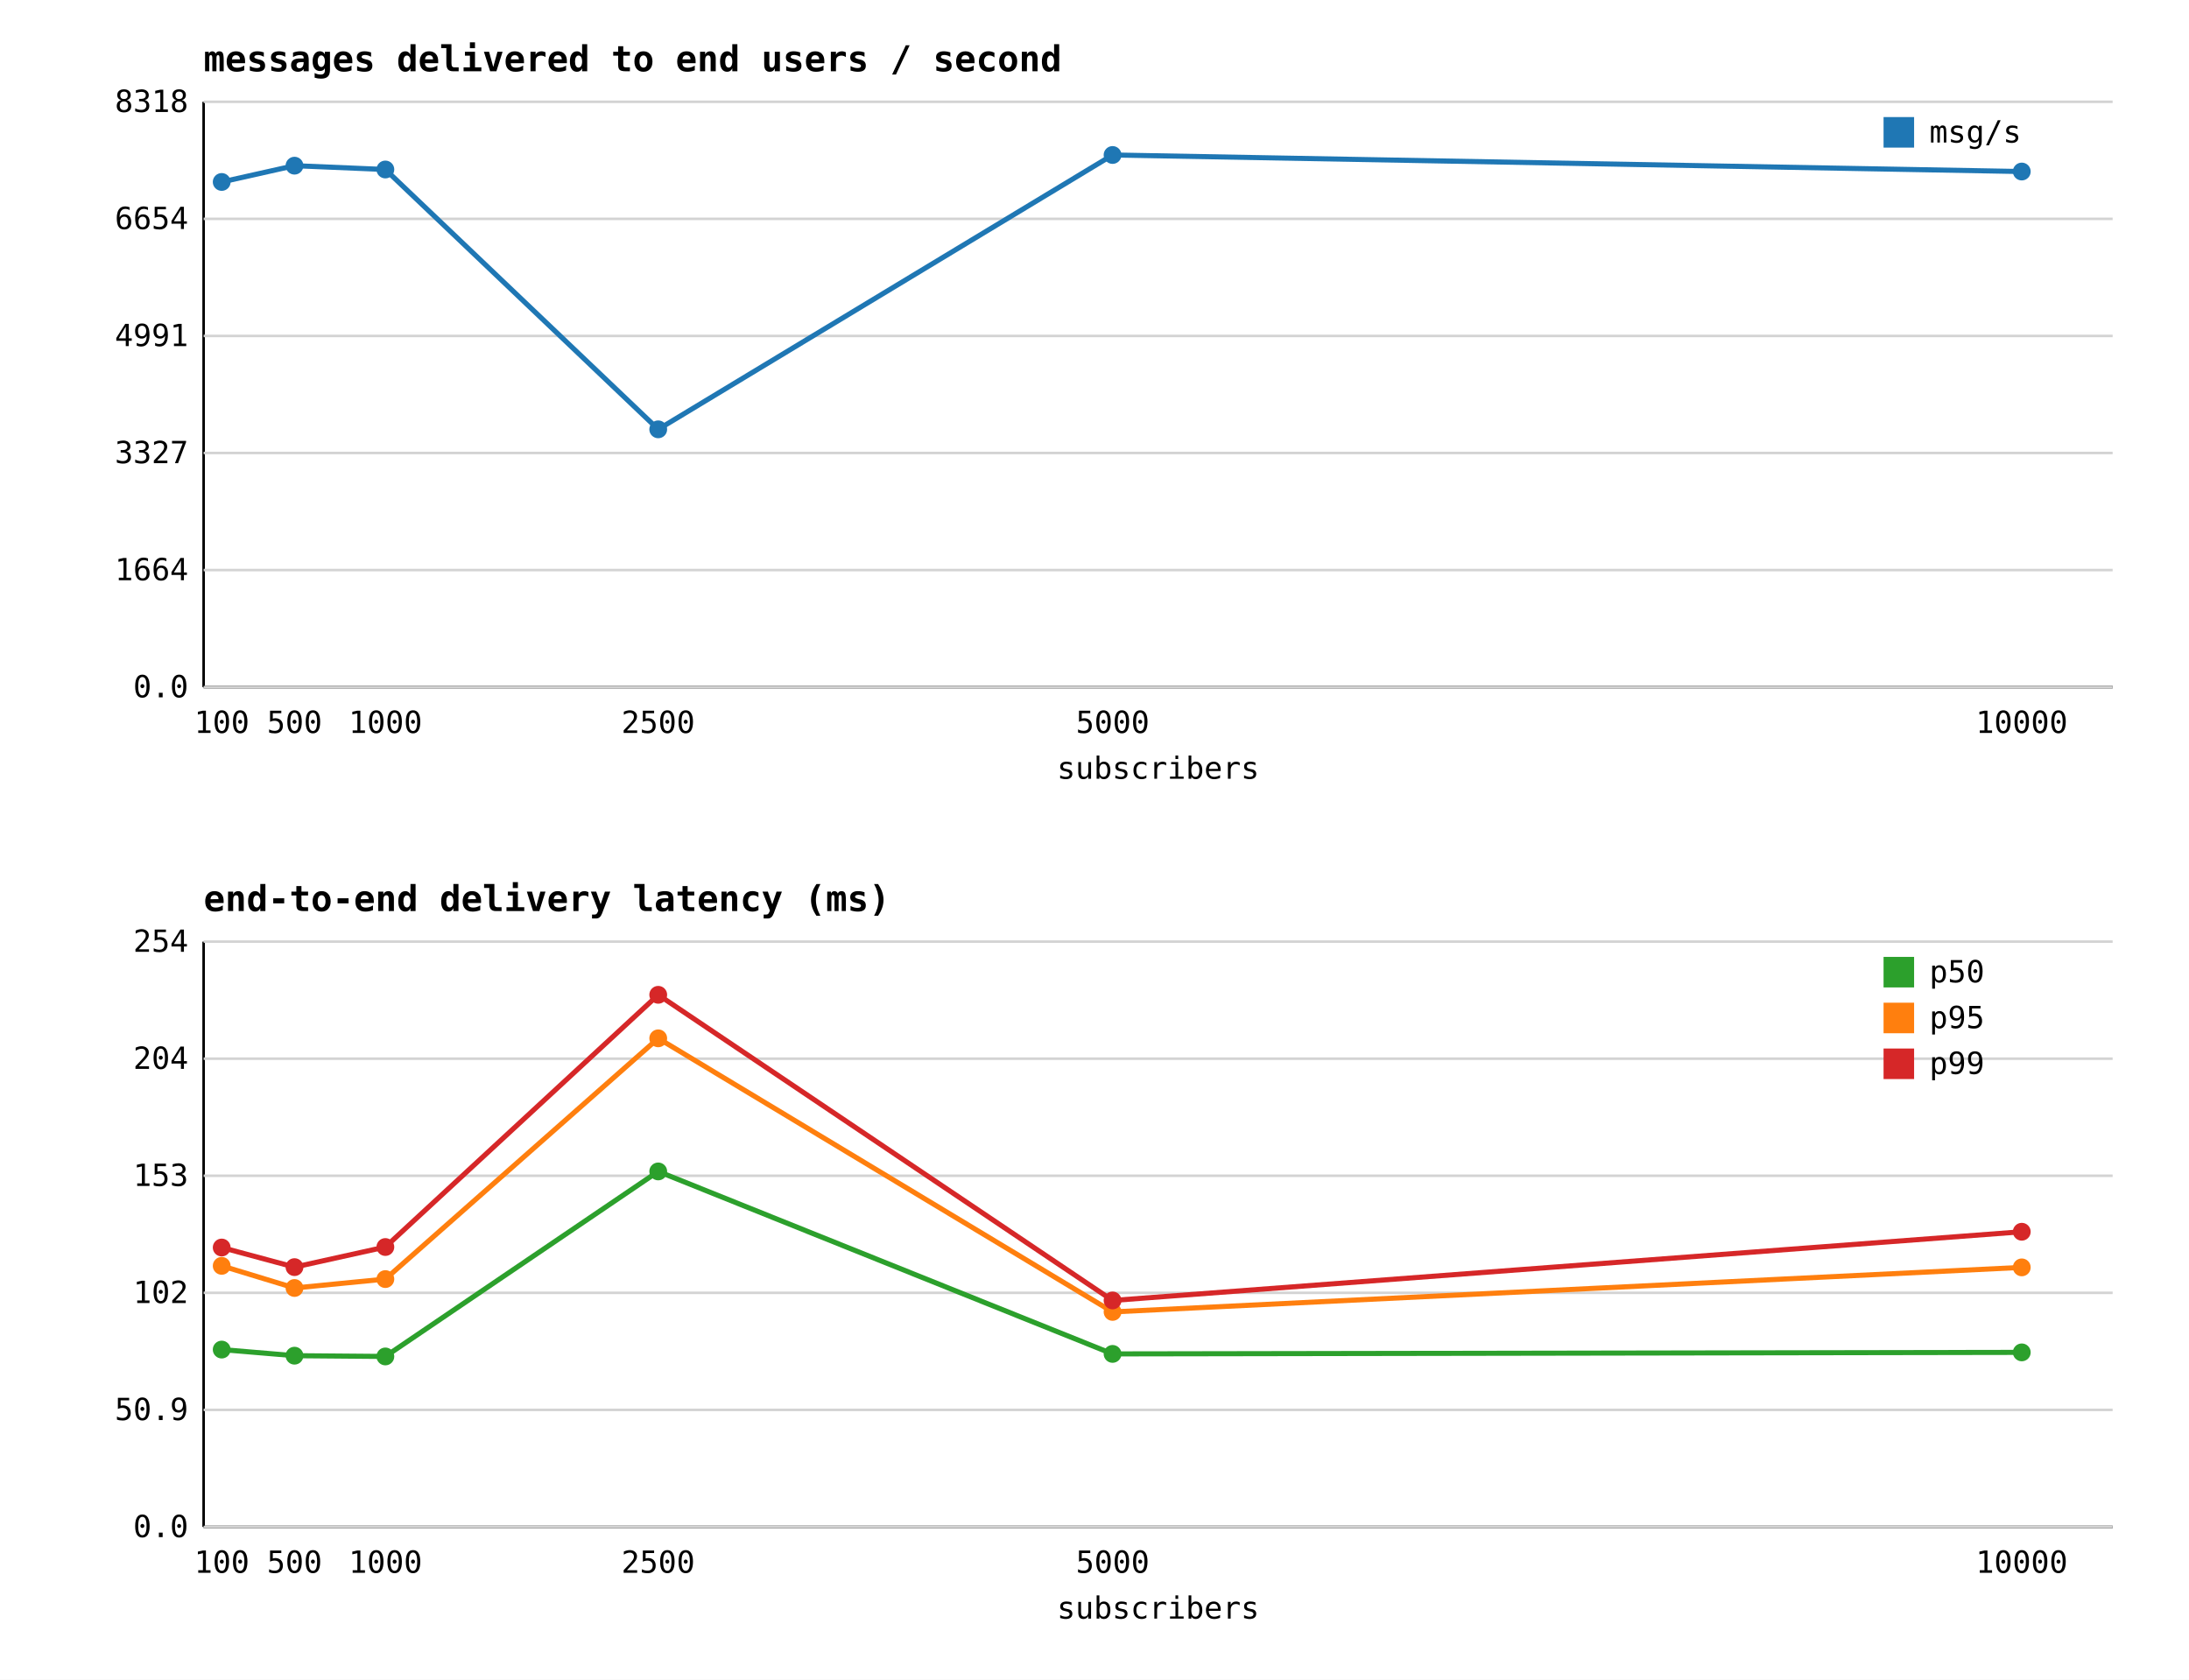
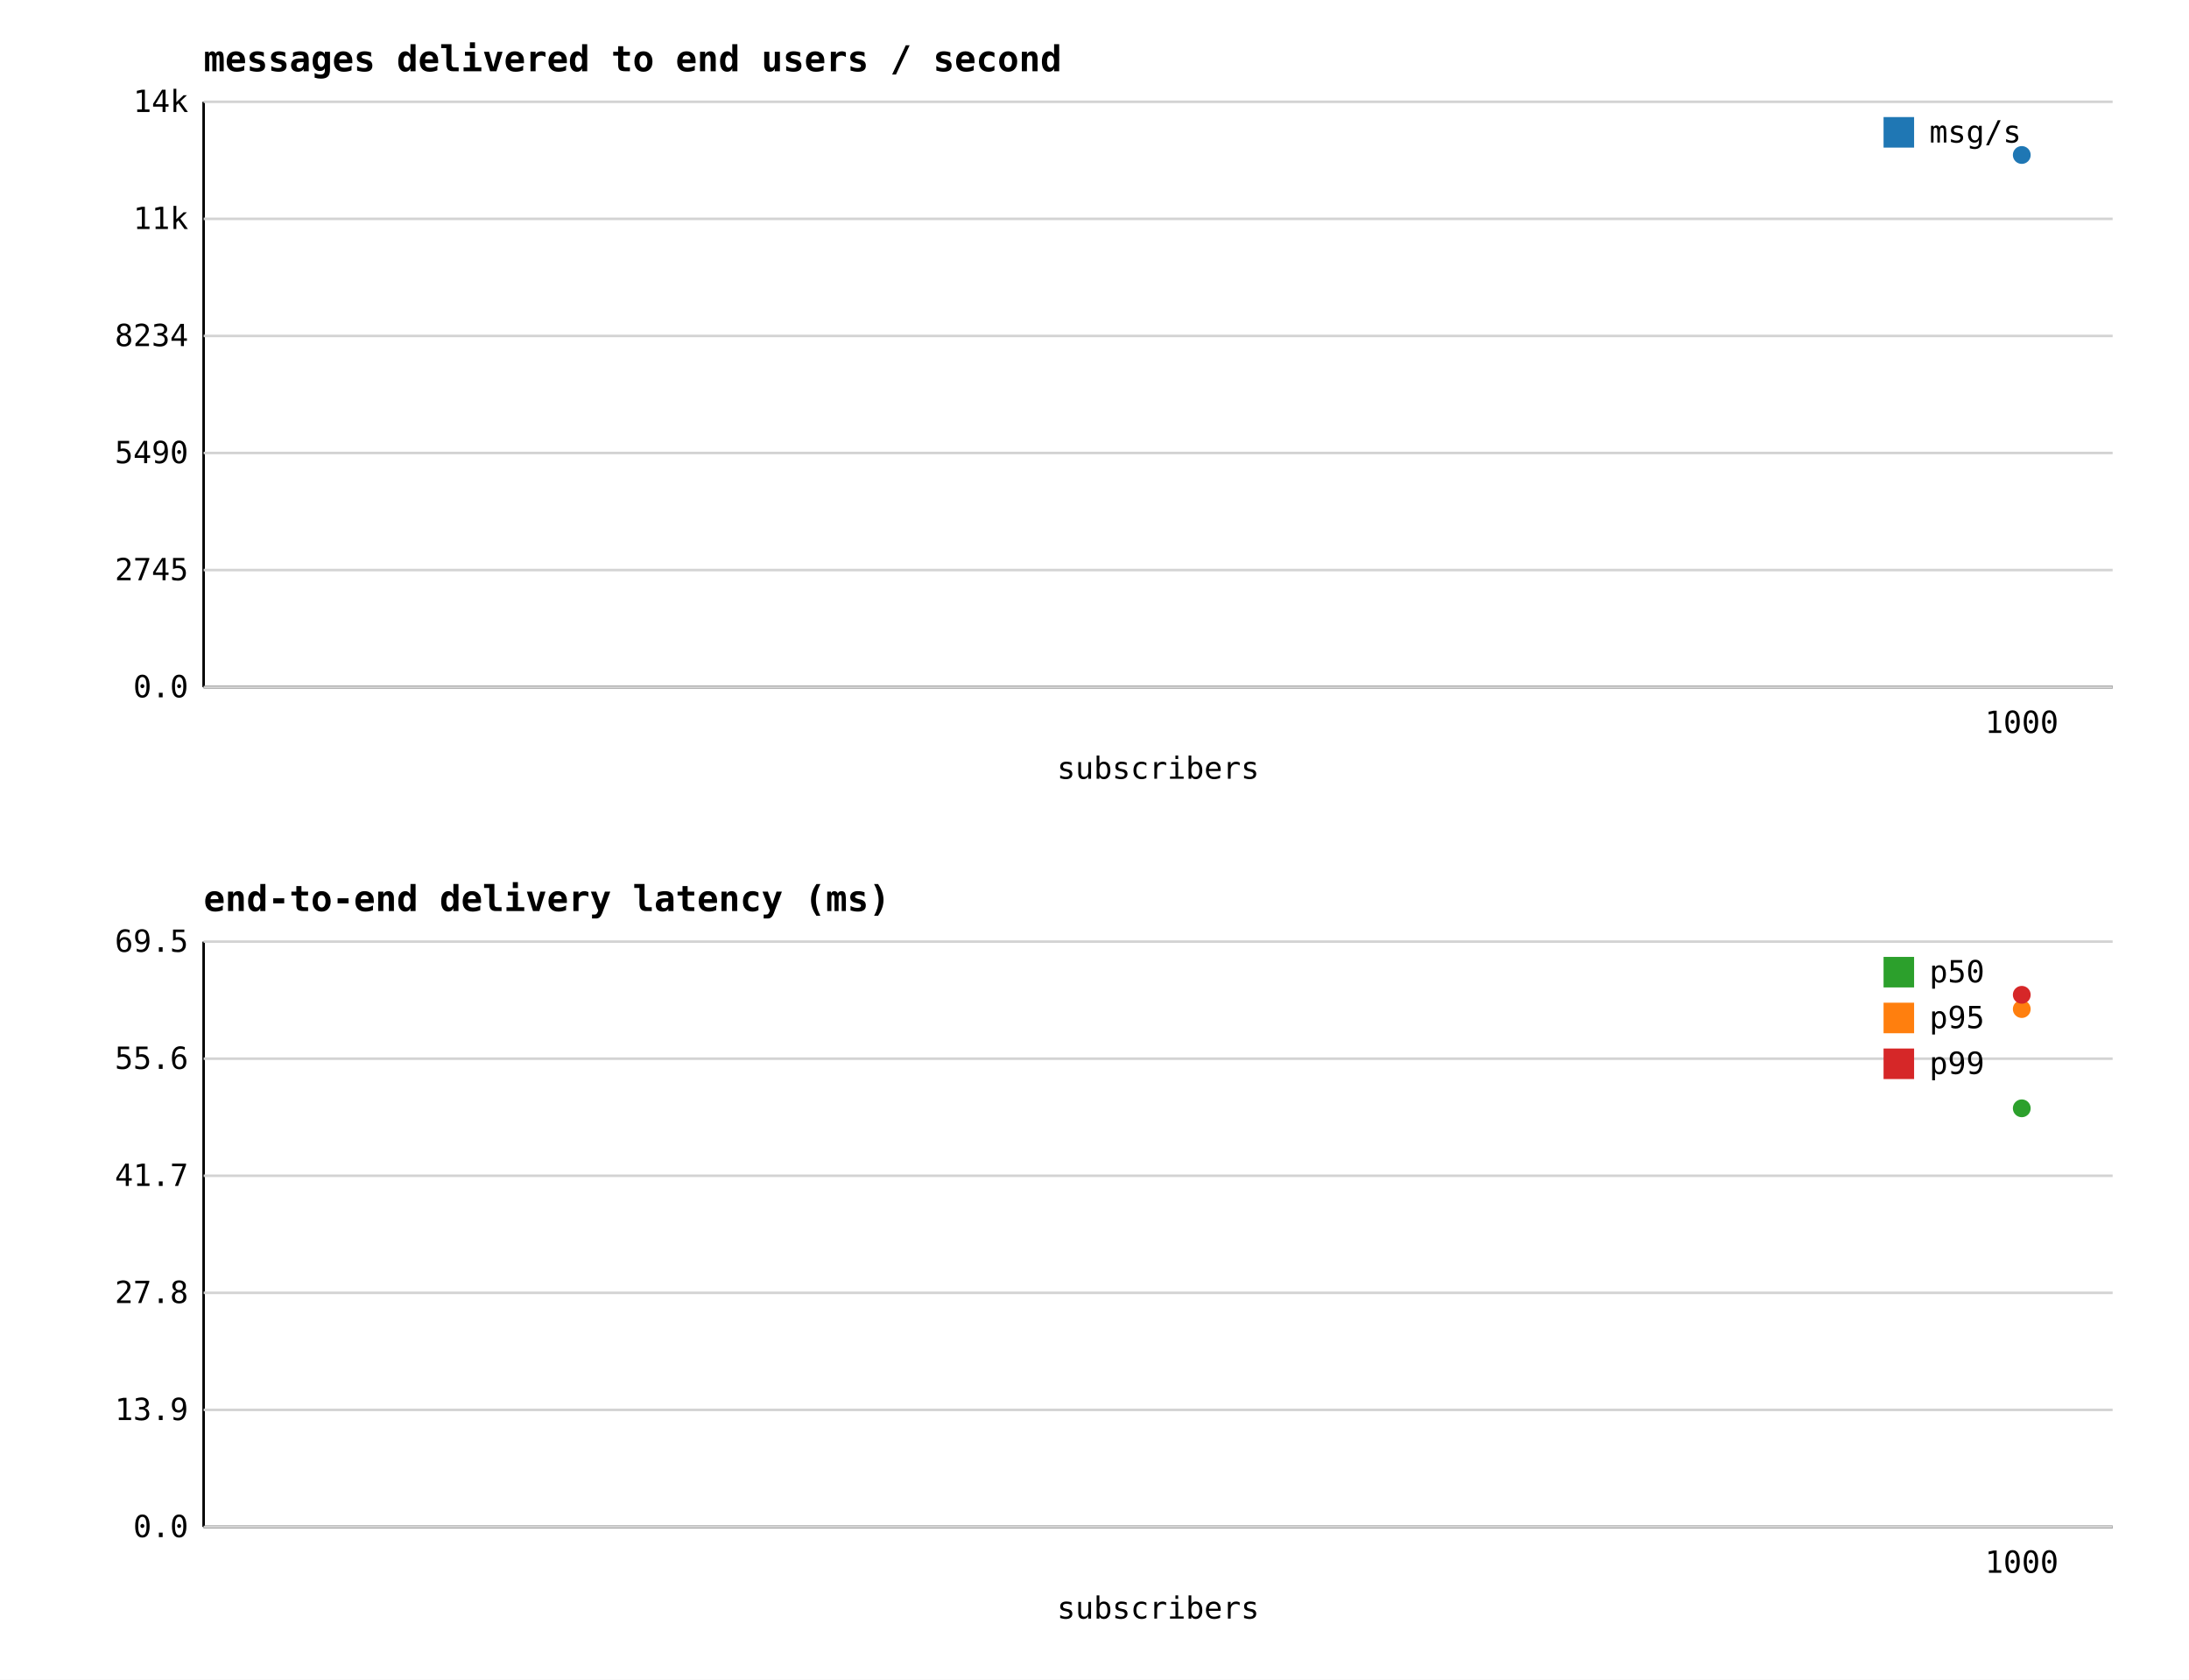
<svg xmlns="http://www.w3.org/2000/svg" width="860" height="660" viewBox="0 0 860 660" font-family="monospace" font-size="12">
  <rect width="860" height="660" fill="white" />
  <text x="80" y="28" font-size="14" font-weight="bold">messages delivered to end users / second</text>
  <line x1="80" y1="270" x2="830" y2="270" stroke="black" />
  <line x1="80" y1="40" x2="80" y2="270" stroke="black" />
  <line x1="80" y1="270" x2="830" y2="270" stroke="lightgray" />
  <text x="74" y="274" text-anchor="end">0.0</text>
  <line x1="80" y1="224" x2="830" y2="224" stroke="lightgray" />
-   <text x="74" y="228" text-anchor="end">1664</text>
+   <text x="74" y="228" text-anchor="end">2745</text>
  <line x1="80" y1="178" x2="830" y2="178" stroke="lightgray" />
-   <text x="74" y="182" text-anchor="end">3327</text>
+   <text x="74" y="182" text-anchor="end">5490</text>
  <line x1="80" y1="132" x2="830" y2="132" stroke="lightgray" />
-   <text x="74" y="136" text-anchor="end">4991</text>
+   <text x="74" y="136" text-anchor="end">8234</text>
  <line x1="80" y1="86" x2="830" y2="86" stroke="lightgray" />
-   <text x="74" y="90" text-anchor="end">6654</text>
+   <text x="74" y="90" text-anchor="end">11k</text>
  <line x1="80" y1="40" x2="830" y2="40" stroke="lightgray" />
-   <text x="74" y="44" text-anchor="end">8318</text>
-   <text x="87.143" y="288" text-anchor="middle">100</text>
-   <text x="115.714" y="288" text-anchor="middle">500</text>
-   <text x="151.429" y="288" text-anchor="middle">1000</text>
-   <text x="258.571" y="288" text-anchor="middle">2500</text>
-   <text x="437.143" y="288" text-anchor="middle">5000</text>
-   <text x="794.286" y="288" text-anchor="middle">10000</text>
+   <text x="74" y="44" text-anchor="end">14k</text>
+   <text x="794.286" y="288" text-anchor="middle">1000</text>
  <text x="455" y="306" text-anchor="middle">subscribers</text>
-   <polyline points="87.1,71.5 115.7,65.1 151.4,66.6 258.6,168.7 437.1,60.9 794.3,67.4" fill="none" stroke="#1f77b4" stroke-width="2" />
-   <circle cx="87.1" cy="71.5" r="3.5" fill="#1f77b4" />
-   <circle cx="115.7" cy="65.1" r="3.5" fill="#1f77b4" />
-   <circle cx="151.4" cy="66.6" r="3.5" fill="#1f77b4" />
-   <circle cx="258.6" cy="168.7" r="3.5" fill="#1f77b4" />
-   <circle cx="437.1" cy="60.9" r="3.5" fill="#1f77b4" />
-   <circle cx="794.3" cy="67.4" r="3.5" fill="#1f77b4" />
+   <polyline points="794.3,60.9" fill="none" stroke="#1f77b4" stroke-width="2" />
+   <circle cx="794.3" cy="60.9" r="3.5" fill="#1f77b4" />
  <rect x="740" y="46" width="12" height="12" fill="#1f77b4" />
  <text x="758" y="56">msg/s</text>
  <text x="80" y="358" font-size="14" font-weight="bold">end-to-end delivery latency (ms)</text>
  <line x1="80" y1="600" x2="830" y2="600" stroke="black" />
  <line x1="80" y1="370" x2="80" y2="600" stroke="black" />
  <line x1="80" y1="600" x2="830" y2="600" stroke="lightgray" />
  <text x="74" y="604" text-anchor="end">0.0</text>
  <line x1="80" y1="554" x2="830" y2="554" stroke="lightgray" />
-   <text x="74" y="558" text-anchor="end">50.9</text>
+   <text x="74" y="558" text-anchor="end">13.9</text>
  <line x1="80" y1="508" x2="830" y2="508" stroke="lightgray" />
-   <text x="74" y="512" text-anchor="end">102</text>
+   <text x="74" y="512" text-anchor="end">27.8</text>
  <line x1="80" y1="462" x2="830" y2="462" stroke="lightgray" />
-   <text x="74" y="466" text-anchor="end">153</text>
+   <text x="74" y="466" text-anchor="end">41.7</text>
  <line x1="80" y1="416" x2="830" y2="416" stroke="lightgray" />
-   <text x="74" y="420" text-anchor="end">204</text>
+   <text x="74" y="420" text-anchor="end">55.6</text>
  <line x1="80" y1="370" x2="830" y2="370" stroke="lightgray" />
-   <text x="74" y="374" text-anchor="end">254</text>
-   <text x="87.143" y="618" text-anchor="middle">100</text>
-   <text x="115.714" y="618" text-anchor="middle">500</text>
-   <text x="151.429" y="618" text-anchor="middle">1000</text>
-   <text x="258.571" y="618" text-anchor="middle">2500</text>
-   <text x="437.143" y="618" text-anchor="middle">5000</text>
-   <text x="794.286" y="618" text-anchor="middle">10000</text>
+   <text x="74" y="374" text-anchor="end">69.5</text>
+   <text x="794.286" y="618" text-anchor="middle">1000</text>
  <text x="455" y="636" text-anchor="middle">subscribers</text>
-   <polyline points="87.1,530.3 115.7,532.7 151.4,533.0 258.6,460.3 437.1,532.0 794.3,531.4" fill="none" stroke="#2ca02c" stroke-width="2" />
-   <circle cx="87.1" cy="530.3" r="3.5" fill="#2ca02c" />
-   <circle cx="115.7" cy="532.7" r="3.5" fill="#2ca02c" />
-   <circle cx="151.4" cy="533.0" r="3.5" fill="#2ca02c" />
-   <circle cx="258.6" cy="460.3" r="3.5" fill="#2ca02c" />
-   <circle cx="437.1" cy="532.0" r="3.5" fill="#2ca02c" />
-   <circle cx="794.3" cy="531.4" r="3.5" fill="#2ca02c" />
+   <polyline points="794.3,435.5" fill="none" stroke="#2ca02c" stroke-width="2" />
+   <circle cx="794.3" cy="435.5" r="3.5" fill="#2ca02c" />
  <rect x="740" y="376" width="12" height="12" fill="#2ca02c" />
  <text x="758" y="386">p50</text>
-   <polyline points="87.1,497.4 115.7,506.1 151.4,502.6 258.6,408.0 437.1,515.5 794.3,498.0" fill="none" stroke="#ff7f0e" stroke-width="2" />
-   <circle cx="87.1" cy="497.4" r="3.5" fill="#ff7f0e" />
-   <circle cx="115.7" cy="506.1" r="3.5" fill="#ff7f0e" />
-   <circle cx="151.4" cy="502.6" r="3.5" fill="#ff7f0e" />
-   <circle cx="258.6" cy="408.0" r="3.5" fill="#ff7f0e" />
-   <circle cx="437.1" cy="515.5" r="3.5" fill="#ff7f0e" />
-   <circle cx="794.3" cy="498.0" r="3.5" fill="#ff7f0e" />
+   <polyline points="794.3,396.5" fill="none" stroke="#ff7f0e" stroke-width="2" />
+   <circle cx="794.3" cy="396.5" r="3.5" fill="#ff7f0e" />
  <rect x="740" y="394" width="12" height="12" fill="#ff7f0e" />
  <text x="758" y="404">p95</text>
-   <polyline points="87.1,490.2 115.7,497.9 151.4,490.0 258.6,390.9 437.1,511.0 794.3,484.0" fill="none" stroke="#d62728" stroke-width="2" />
-   <circle cx="87.1" cy="490.2" r="3.5" fill="#d62728" />
-   <circle cx="115.7" cy="497.9" r="3.5" fill="#d62728" />
-   <circle cx="151.4" cy="490.0" r="3.5" fill="#d62728" />
-   <circle cx="258.6" cy="390.9" r="3.5" fill="#d62728" />
-   <circle cx="437.1" cy="511.0" r="3.5" fill="#d62728" />
-   <circle cx="794.3" cy="484.0" r="3.5" fill="#d62728" />
+   <polyline points="794.3,390.9" fill="none" stroke="#d62728" stroke-width="2" />
+   <circle cx="794.3" cy="390.9" r="3.5" fill="#d62728" />
  <rect x="740" y="412" width="12" height="12" fill="#d62728" />
  <text x="758" y="422">p99</text>
</svg>
